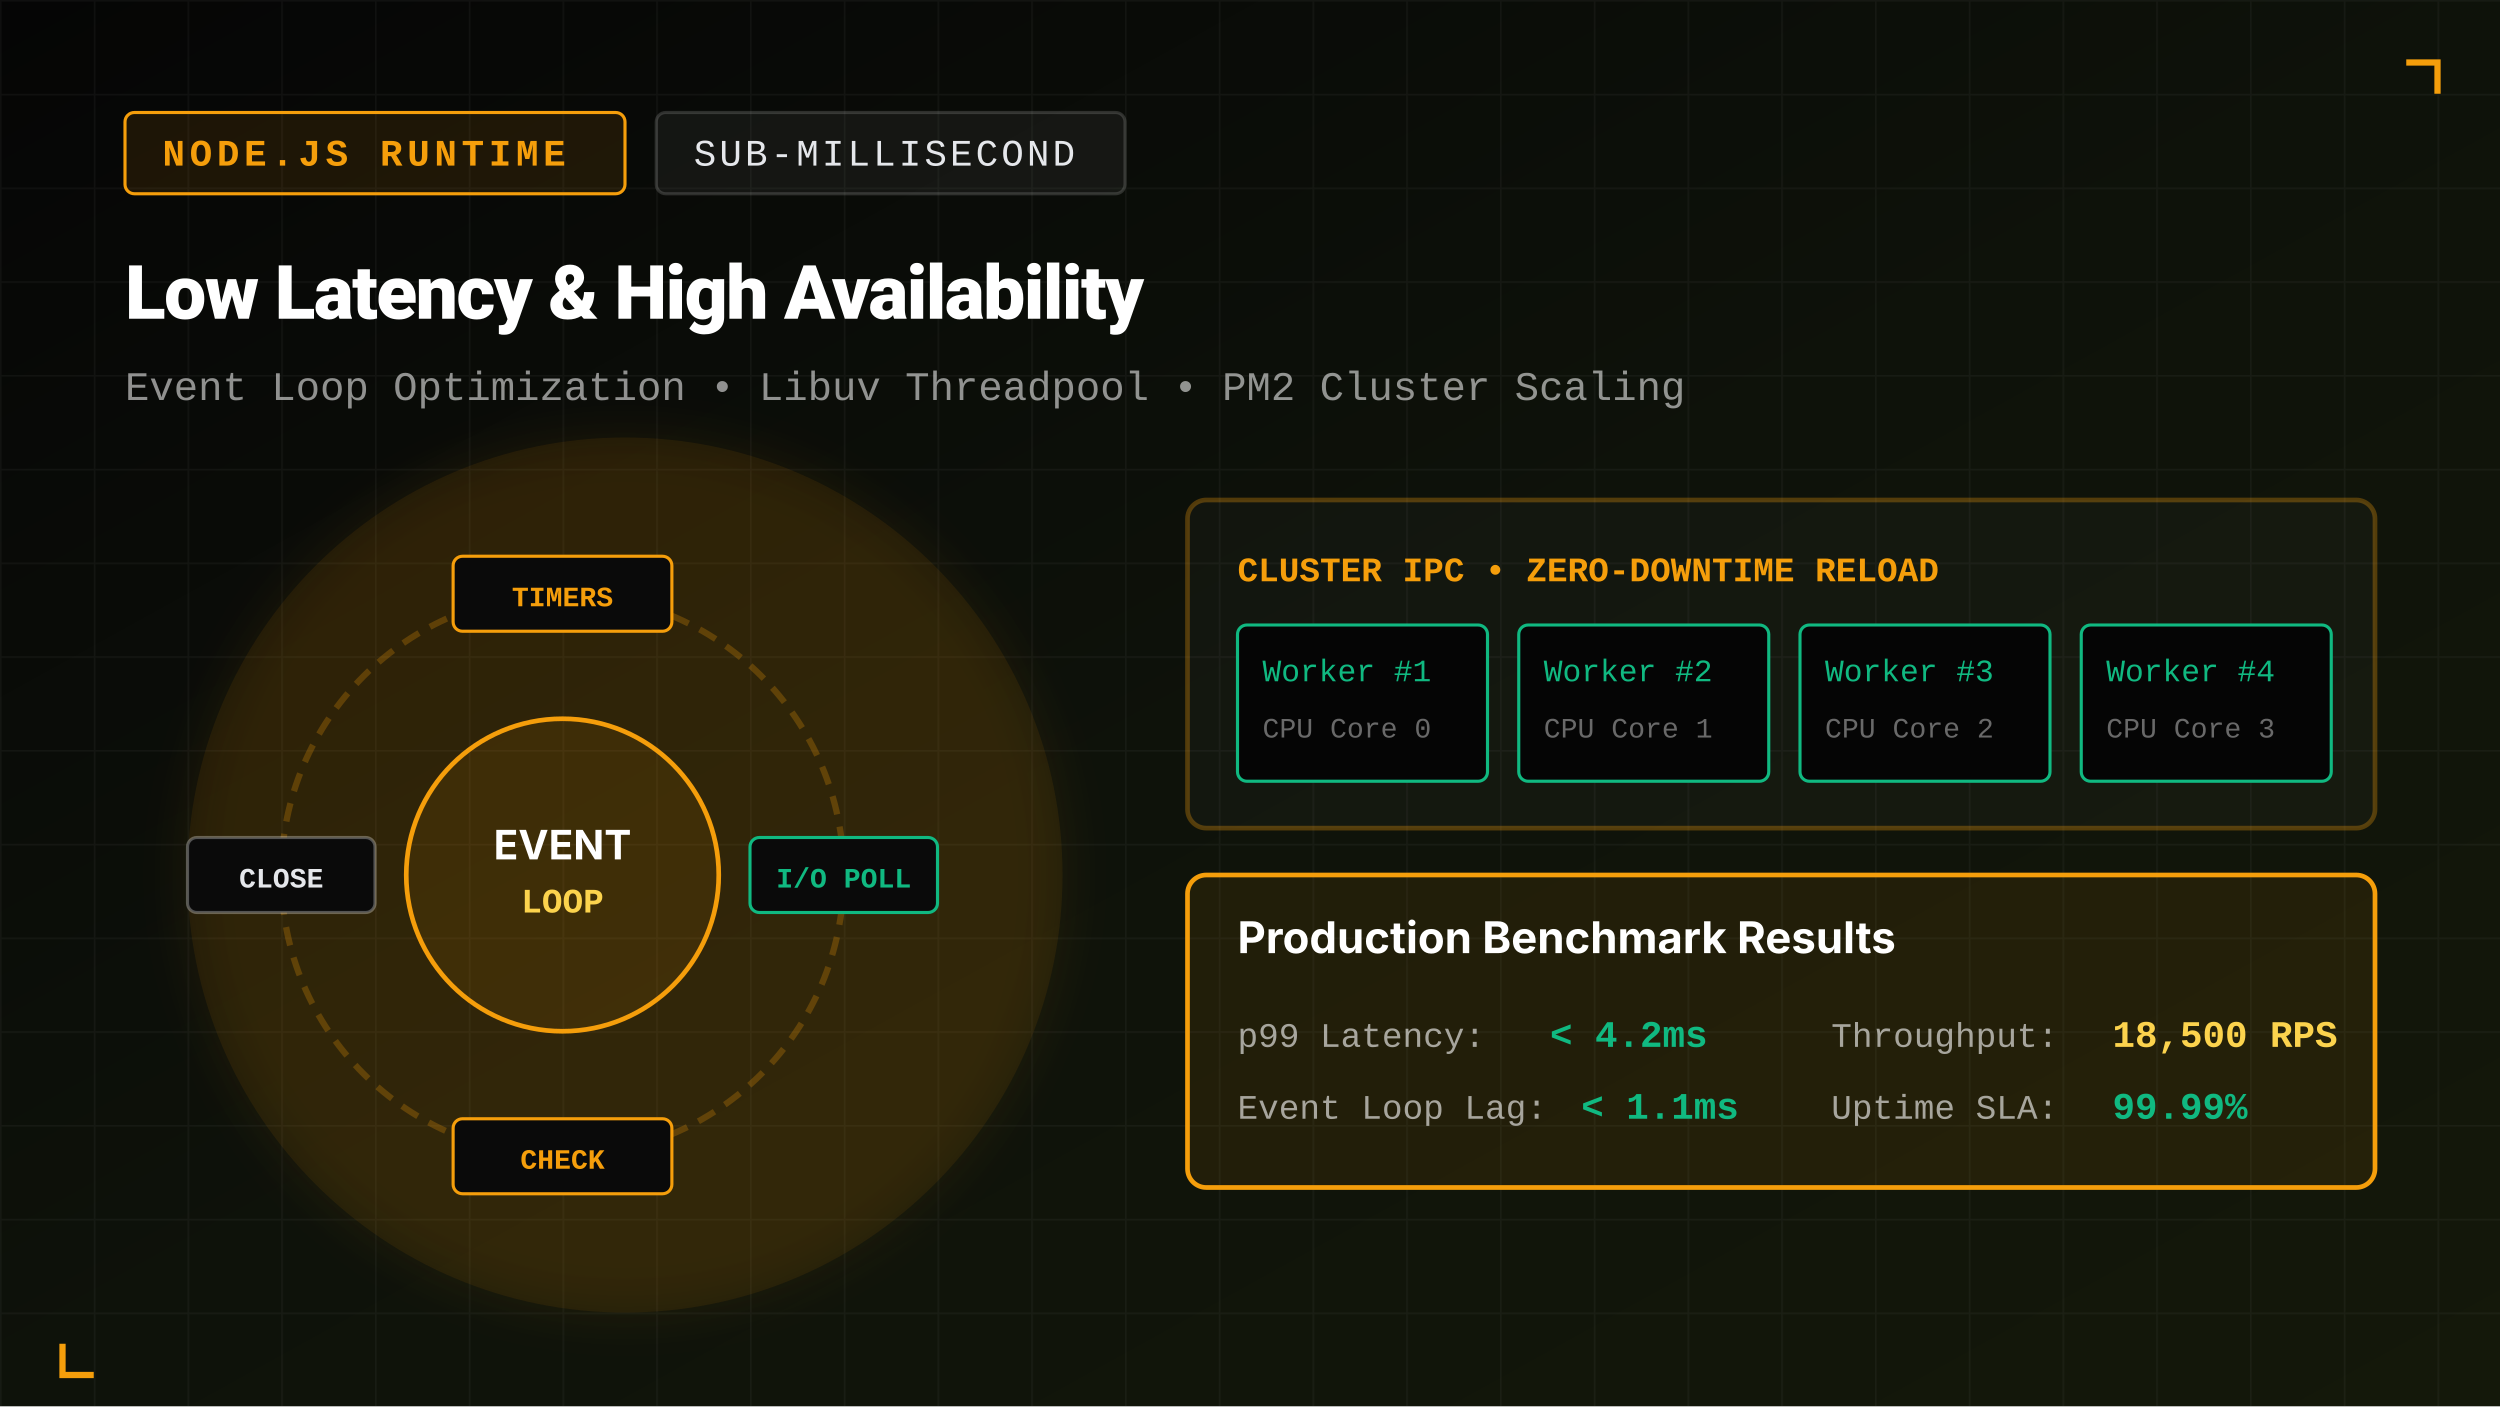
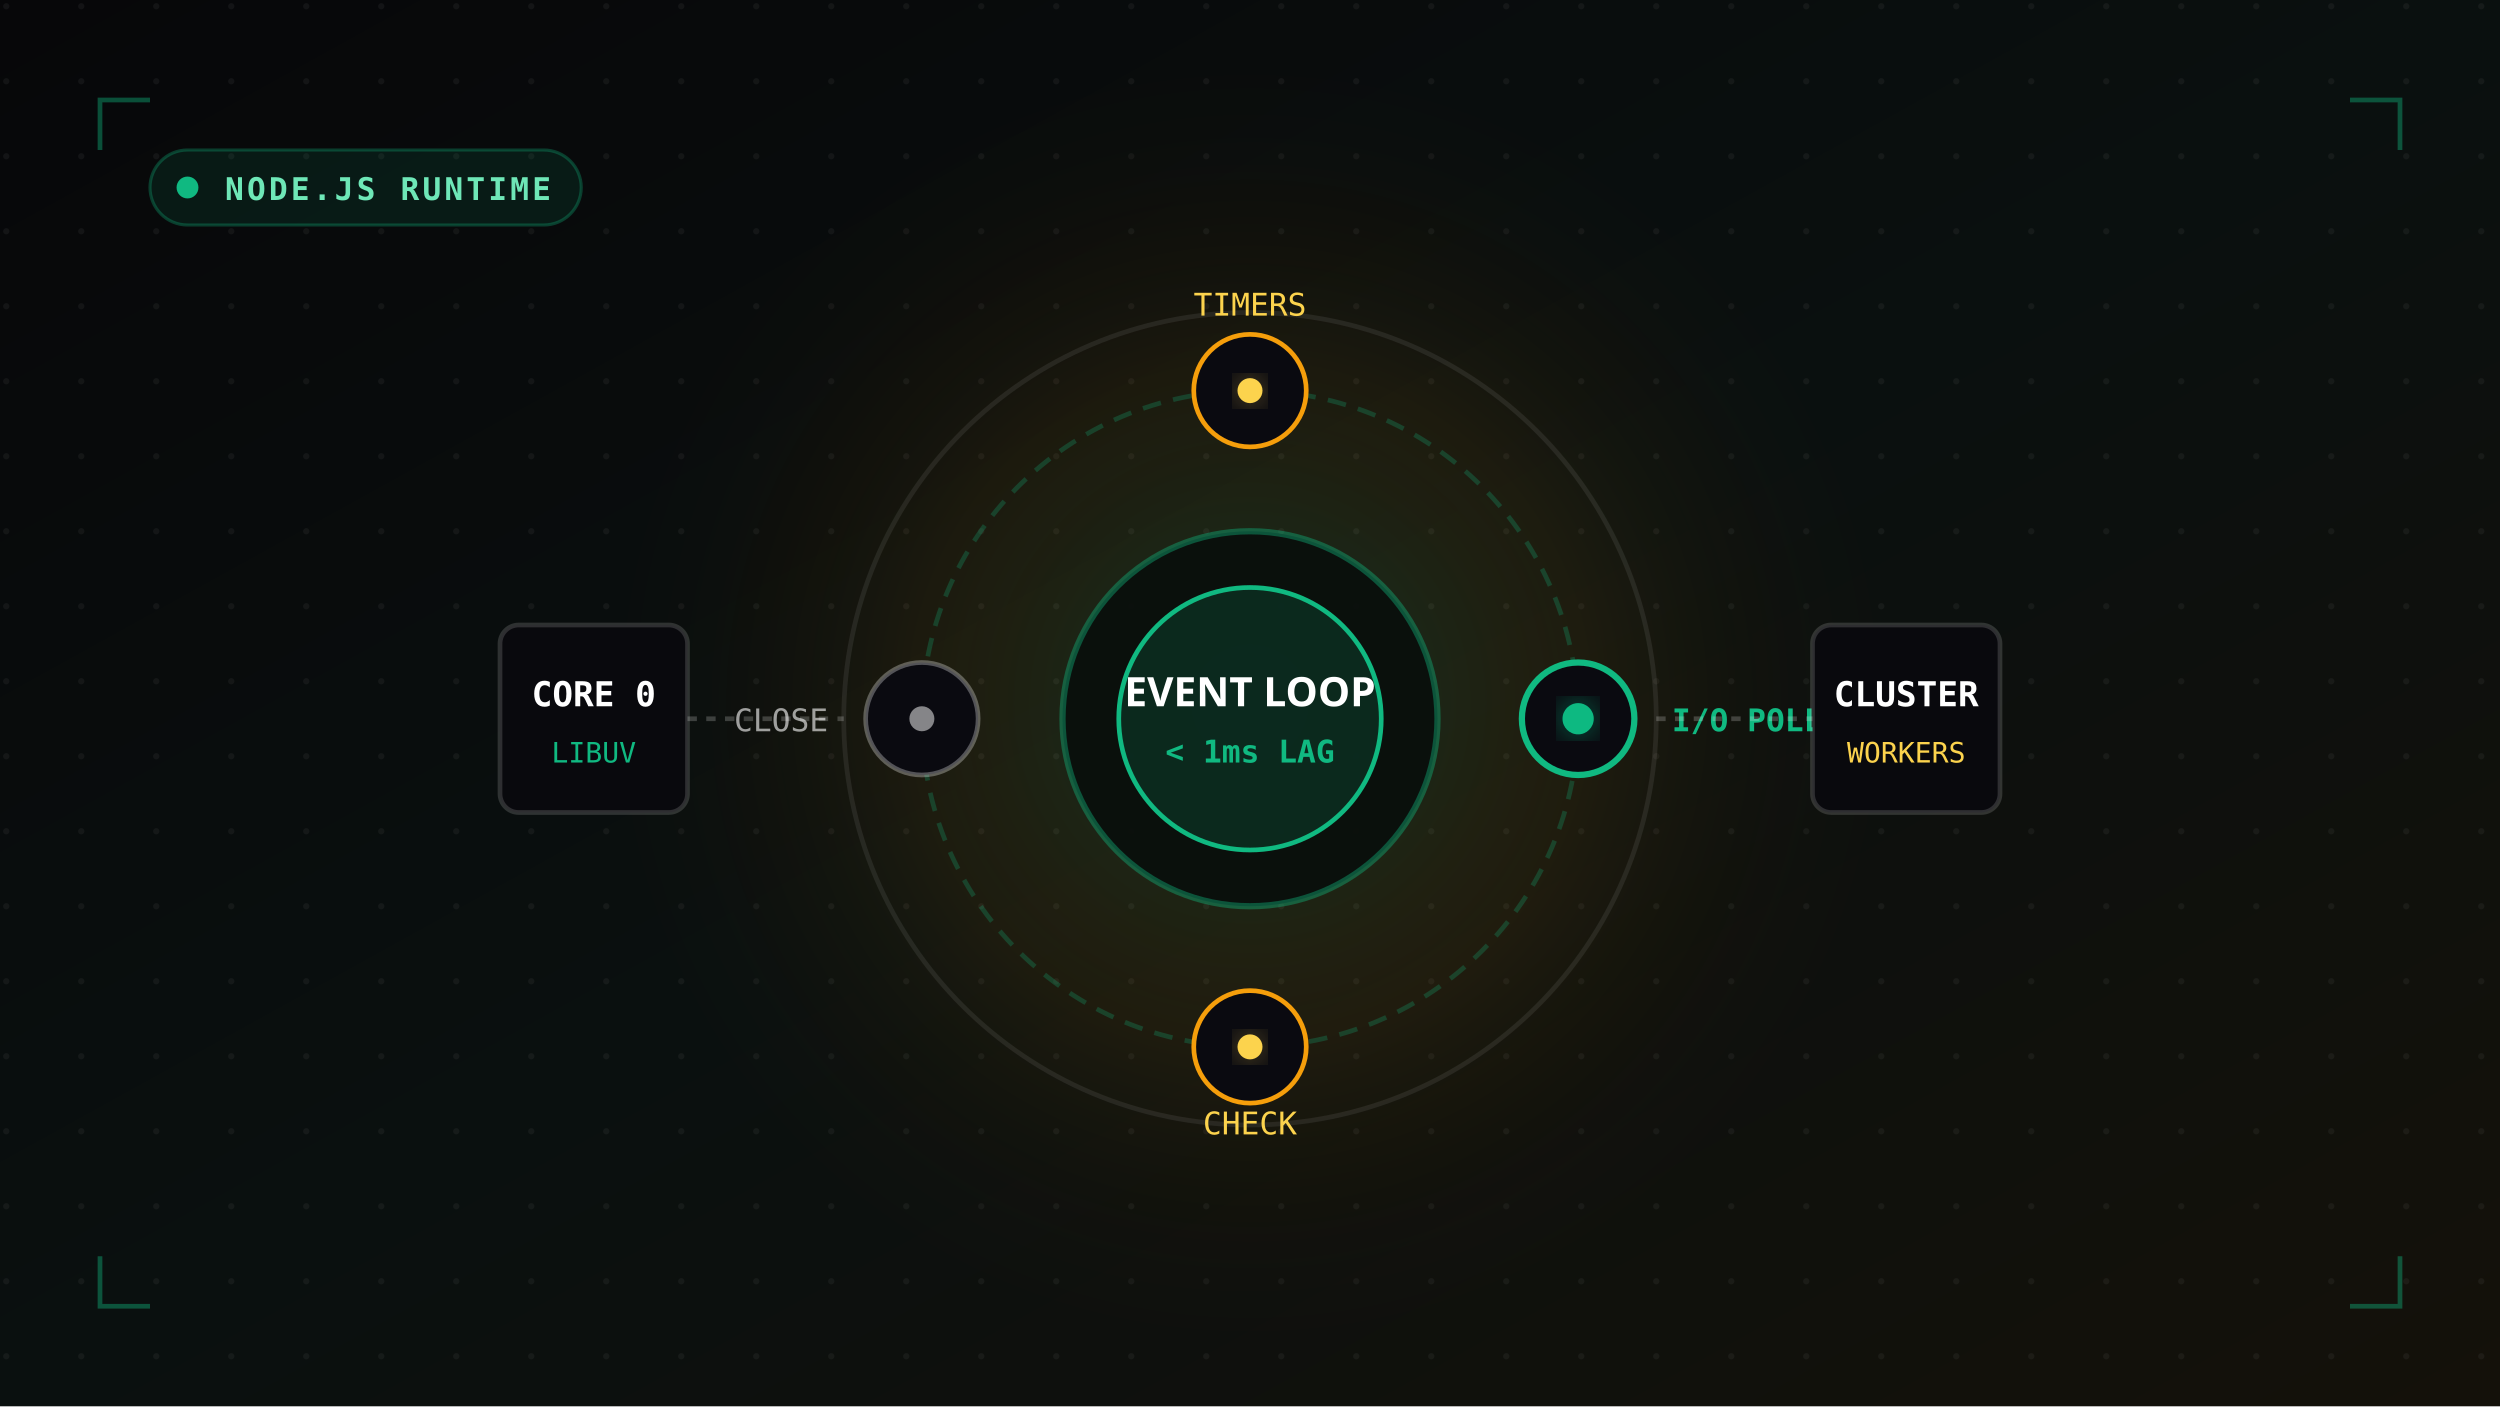
<svg xmlns="http://www.w3.org/2000/svg" viewBox="0 0 800 450" width="100%" height="100%">
  <defs>
-     <linearGradient id="bg-grad-3" x1="0%" y1="0%" x2="100%" y2="100%">
-       <stop offset="0%" stop-color="#050505" />
-       <stop offset="50%" stop-color="#0E120A" />
-       <stop offset="100%" stop-color="#14180A" />
+     <linearGradient id="bg3" x1="0%" y1="0%" x2="100%" y2="100%">
+       <stop offset="0%" stop-color="#070709" />
+       <stop offset="50%" stop-color="#0A100F" />
+       <stop offset="100%" stop-color="#14110A" />
    </linearGradient>
-     <filter id="glow-3" x="-20%" y="-20%" width="140%" height="140%">
-       <feGaussianBlur stdDeviation="8" result="blur" />
+     <radialGradient id="glow3" cx="50%" cy="50%" r="50%">
+       <stop offset="0%" stop-color="#10B981" stop-opacity="0.20" />
+       <stop offset="50%" stop-color="#F59E0B" stop-opacity="0.08" />
+       <stop offset="100%" stop-color="#000000" stop-opacity="0" />
+     </radialGradient>
+     <pattern id="dot-grid3" width="24" height="24" patternUnits="userSpaceOnUse">
+       <circle cx="2" cy="2" r="1" fill="rgba(255, 255, 255, 0.05)" />
+     </pattern>
+     <filter id="soft-glow3" x="-20%" y="-20%" width="140%" height="140%">
+       <feGaussianBlur stdDeviation="6" result="blur" />
      <feComposite in="SourceGraphic" in2="blur" operator="over" />
    </filter>
-     <pattern id="grid-3" width="30" height="30" patternUnits="userSpaceOnUse">
-       <path d="M 30 0 L 0 0 0 30" fill="none" stroke="rgba(255, 255, 255, 0.04)" stroke-width="1" />
-     </pattern>
  </defs>
-   <rect width="800" height="450" fill="url(#bg-grad-3)" />
-   <rect width="800" height="450" fill="url(#grid-3)" />
-   <circle cx="200" cy="280" r="140" fill="rgba(245, 158, 11, 0.08)" filter="url(#glow-3)" />
-   <rect x="40" y="36" width="160" height="26" rx="3" fill="rgba(245, 158, 11, 0.1)" stroke="#F59E0B" stroke-width="1" />
-   <text x="52" y="53" fill="#F59E0B" font-family="'Courier New', monospace" font-size="12" font-weight="bold" letter-spacing="1.5">NODE.JS RUNTIME</text>
-   <rect x="210" y="36" width="150" height="26" rx="3" fill="rgba(255, 255, 255, 0.05)" stroke="rgba(255, 255, 255, 0.15)" stroke-width="1" />
-   <text x="222" y="53" fill="#E5E7EB" font-family="'Courier New', monospace" font-size="12" letter-spacing="1">SUB-MILLISECOND</text>
-   <text x="40" y="102" fill="#FFFFFF" font-family="-apple-system, BlinkMacSystemFont, 'Segoe UI', Roboto, sans-serif" font-size="24" font-weight="800" letter-spacing="-0.5">Low Latency &amp; High Availability</text>
-   <text x="40" y="128" fill="rgba(255, 255, 255, 0.55)" font-family="'Courier New', monospace" font-size="13">Event Loop Optimization • Libuv Threadpool • PM2 Cluster Scaling</text>
-   <g transform="translate(180, 280)">
-     <circle cx="0" cy="0" r="90" fill="none" stroke="rgba(245, 158, 11, 0.25)" stroke-width="2" stroke-dasharray="6,4" />
-     <circle cx="0" cy="0" r="50" fill="rgba(245, 158, 11, 0.08)" stroke="#F59E0B" stroke-width="1.5" />
-     <text x="0" y="-5" text-anchor="middle" fill="#FFFFFF" font-family="-apple-system, sans-serif" font-size="13" font-weight="bold">EVENT</text>
-     <text x="0" y="12" text-anchor="middle" fill="#FCD34D" font-family="'Courier New', monospace" font-size="11" font-weight="bold">LOOP</text>
-     <g transform="translate(0, -90)">
-       <rect x="-35" y="-12" width="70" height="24" rx="3" fill="#0A0A0A" stroke="#F59E0B" stroke-width="1" />
-       <text x="0" y="4" text-anchor="middle" fill="#F59E0B" font-family="'Courier New', monospace" font-size="9" font-weight="bold">TIMERS</text>
+   <rect width="800" height="450" fill="url(#bg3)" />
+   <rect width="800" height="450" fill="url(#dot-grid3)" />
+   <circle cx="400" cy="225" r="220" fill="url(#glow3)" />
+   <path d="M 32 48 L 32 32 L 48 32" stroke="rgba(16, 185, 129, 0.4)" stroke-width="1.5" fill="none" />
+   <path d="M 768 48 L 768 32 L 752 32" stroke="rgba(16, 185, 129, 0.4)" stroke-width="1.5" fill="none" />
+   <path d="M 32 402 L 32 418 L 48 418" stroke="rgba(16, 185, 129, 0.4)" stroke-width="1.5" fill="none" />
+   <path d="M 768 402 L 768 418 L 752 418" stroke="rgba(16, 185, 129, 0.4)" stroke-width="1.5" fill="none" />
+   <g transform="translate(48, 48)">
+     <rect width="138" height="24" rx="12" fill="rgba(16, 185, 129, 0.1)" stroke="rgba(16, 185, 129, 0.3)" stroke-width="1" />
+     <circle cx="12" cy="12" r="3.5" fill="#10B981" />
+     <text x="24" y="16" fill="#6EE7B7" font-family="'JetBrains Mono', monospace" font-size="10" font-weight="600" letter-spacing="1">NODE.JS RUNTIME</text>
+   </g>
+   <g transform="translate(400, 230)">
+     <circle cx="0" cy="0" r="130" fill="none" stroke="rgba(255, 255, 255, 0.08)" stroke-width="1.5" />
+     <circle cx="0" cy="0" r="105" fill="none" stroke="rgba(16, 185, 129, 0.25)" stroke-width="1.5" stroke-dasharray="6,4" />
+     <g transform="translate(0, -105)">
+       <circle cx="0" cy="0" r="18" fill="#0A0A10" stroke="#F59E0B" stroke-width="1.5" />
+       <circle cx="0" cy="0" r="4" fill="#FCD34D" filter="url(#soft-glow3)" />
+       <text x="0" y="-24" text-anchor="middle" fill="#FCD34D" font-family="'JetBrains Mono', monospace" font-size="10">TIMERS</text>
    </g>
-     <g transform="translate(90, 0)">
-       <rect x="-30" y="-12" width="60" height="24" rx="3" fill="#0A0A0A" stroke="#10B981" stroke-width="1" />
-       <text x="0" y="4" text-anchor="middle" fill="#10B981" font-family="'Courier New', monospace" font-size="9" font-weight="bold">I/O POLL</text>
+     <g transform="translate(105, 0)">
+       <circle cx="0" cy="0" r="18" fill="#0A0A10" stroke="#10B981" stroke-width="2" />
+       <circle cx="0" cy="0" r="5" fill="#10B981" filter="url(#soft-glow3)" />
+       <text x="30" y="4" text-anchor="start" fill="#10B981" font-family="'JetBrains Mono', monospace" font-size="10" font-weight="bold">I/O POLL</text>
    </g>
-     <g transform="translate(0, 90)">
-       <rect x="-35" y="-12" width="70" height="24" rx="3" fill="#0A0A0A" stroke="#F59E0B" stroke-width="1" />
-       <text x="0" y="4" text-anchor="middle" fill="#F59E0B" font-family="'Courier New', monospace" font-size="9" font-weight="bold">CHECK</text>
+     <g transform="translate(0, 105)">
+       <circle cx="0" cy="0" r="18" fill="#0A0A10" stroke="#F59E0B" stroke-width="1.5" />
+       <circle cx="0" cy="0" r="4" fill="#FCD34D" filter="url(#soft-glow3)" />
+       <text x="0" y="28" text-anchor="middle" fill="#FCD34D" font-family="'JetBrains Mono', monospace" font-size="10">CHECK</text>
    </g>
-     <g transform="translate(-90, 0)">
-       <rect x="-30" y="-12" width="60" height="24" rx="3" fill="#0A0A0A" stroke="rgba(255,255,255,0.3)" stroke-width="1" />
-       <text x="0" y="4" text-anchor="middle" fill="#E5E7EB" font-family="'Courier New', monospace" font-size="9" font-weight="bold">CLOSE</text>
+     <g transform="translate(-105, 0)">
+       <circle cx="0" cy="0" r="18" fill="#0A0A10" stroke="rgba(255, 255, 255, 0.3)" stroke-width="1.5" />
+       <circle cx="0" cy="0" r="4" fill="rgba(255, 255, 255, 0.5)" />
+       <text x="-30" y="4" text-anchor="end" fill="rgba(255, 255, 255, 0.6)" font-family="'JetBrains Mono', monospace" font-size="10">CLOSE</text>
    </g>
+     <circle cx="0" cy="0" r="60" fill="rgba(10, 15, 12, 0.95)" stroke="rgba(16, 185, 129, 0.4)" stroke-width="2" />
+     <circle cx="0" cy="0" r="42" fill="rgba(16, 185, 129, 0.15)" stroke="#10B981" stroke-width="1.5" />
+     <text x="0" y="-4" text-anchor="middle" fill="#FFFFFF" font-family="'Space Grotesk', sans-serif" font-size="13" font-weight="700">EVENT LOOP</text>
+     <text x="0" y="14" text-anchor="middle" fill="#10B981" font-family="'JetBrains Mono', monospace" font-size="10" font-weight="bold">&lt; 1ms LAG</text>
+     <g transform="translate(-210, 0)">
+       <rect x="-30" y="-30" width="60" height="60" rx="6" fill="#09090D" stroke="rgba(255, 255, 255, 0.15)" stroke-width="1.5" />
+       <text x="0" y="-4" text-anchor="middle" fill="#FFFFFF" font-family="'JetBrains Mono', monospace" font-size="11" font-weight="bold">CORE 0</text>
+       <text x="0" y="14" text-anchor="middle" fill="#10B981" font-family="'JetBrains Mono', monospace" font-size="9">LIBUV</text>
+     </g>
+     <g transform="translate(210, 0)">
+       <rect x="-30" y="-30" width="60" height="60" rx="6" fill="#09090D" stroke="rgba(255, 255, 255, 0.15)" stroke-width="1.5" />
+       <text x="0" y="-4" text-anchor="middle" fill="#FFFFFF" font-family="'JetBrains Mono', monospace" font-size="11" font-weight="bold">CLUSTER</text>
+       <text x="0" y="14" text-anchor="middle" fill="#FCD34D" font-family="'JetBrains Mono', monospace" font-size="9">WORKERS</text>
+     </g>
+     <line x1="-180" y1="0" x2="-130" y2="0" stroke="rgba(255, 255, 255, 0.2)" stroke-width="1.5" stroke-dasharray="3,3" />
+     <line x1="130" y1="0" x2="180" y2="0" stroke="rgba(255, 255, 255, 0.2)" stroke-width="1.5" stroke-dasharray="3,3" />
  </g>
-   <g transform="translate(380, 160)">
-     <rect x="0" y="0" width="380" height="105" rx="6" fill="rgba(255, 255, 255, 0.02)" stroke="rgba(245, 158, 11, 0.3)" stroke-width="1.5" />
-     <text x="16" y="26" fill="#F59E0B" font-family="'Courier New', monospace" font-size="11" font-weight="bold">CLUSTER IPC • ZERO-DOWNTIME RELOAD</text>
-     <rect x="16" y="40" width="80" height="50" rx="3" fill="#050505" stroke="#10B981" stroke-width="1" />
-     <text x="24" y="58" fill="#10B981" font-family="'Courier New', monospace" font-size="10">Worker #1</text>
-     <text x="24" y="76" fill="rgba(255,255,255,0.4)" font-family="'Courier New', monospace" font-size="9">CPU Core 0</text>
-     <rect x="106" y="40" width="80" height="50" rx="3" fill="#050505" stroke="#10B981" stroke-width="1" />
-     <text x="114" y="58" fill="#10B981" font-family="'Courier New', monospace" font-size="10">Worker #2</text>
-     <text x="114" y="76" fill="rgba(255,255,255,0.4)" font-family="'Courier New', monospace" font-size="9">CPU Core 1</text>
-     <rect x="196" y="40" width="80" height="50" rx="3" fill="#050505" stroke="#10B981" stroke-width="1" />
-     <text x="204" y="58" fill="#10B981" font-family="'Courier New', monospace" font-size="10">Worker #3</text>
-     <text x="204" y="76" fill="rgba(255,255,255,0.4)" font-family="'Courier New', monospace" font-size="9">CPU Core 2</text>
-     <rect x="286" y="40" width="80" height="50" rx="3" fill="#050505" stroke="#10B981" stroke-width="1" />
-     <text x="294" y="58" fill="#10B981" font-family="'Courier New', monospace" font-size="10">Worker #4</text>
-     <text x="294" y="76" fill="rgba(255,255,255,0.4)" font-family="'Courier New', monospace" font-size="9">CPU Core 3</text>
-     <rect x="0" y="120" width="380" height="100" rx="6" fill="rgba(245, 158, 11, 0.08)" stroke="#F59E0B" stroke-width="1.5" />
-     <text x="16" y="145" fill="#FFFFFF" font-family="-apple-system, sans-serif" font-size="14" font-weight="bold">Production Benchmark Results</text>
-     <g transform="translate(16, 160)">
-       <text x="0" y="15" fill="rgba(255,255,255,0.6)" font-family="'Courier New', monospace" font-size="11">p99 Latency:</text>
-       <text x="100" y="15" fill="#10B981" font-family="'Courier New', monospace" font-size="12" font-weight="bold">&lt; 4.2ms</text>
-       <text x="190" y="15" fill="rgba(255,255,255,0.6)" font-family="'Courier New', monospace" font-size="11">Throughput:</text>
-       <text x="280" y="15" fill="#FCD34D" font-family="'Courier New', monospace" font-size="12" font-weight="bold">18,500 RPS</text>
-       <text x="0" y="38" fill="rgba(255,255,255,0.6)" font-family="'Courier New', monospace" font-size="11">Event Loop Lag:</text>
-       <text x="110" y="38" fill="#10B981" font-family="'Courier New', monospace" font-size="12" font-weight="bold">&lt; 1.1ms</text>
-       <text x="190" y="38" fill="rgba(255,255,255,0.6)" font-family="'Courier New', monospace" font-size="11">Uptime SLA:</text>
-       <text x="280" y="38" fill="#10B981" font-family="'Courier New', monospace" font-size="12" font-weight="bold">99.99%</text>
-     </g>
-   </g>
-   <path d="M 770 20 L 780 20 L 780 30" stroke="#F59E0B" stroke-width="2" fill="none" />
-   <path d="M 20 430 L 20 440 L 30 440" stroke="#F59E0B" stroke-width="2" fill="none" />
</svg>
